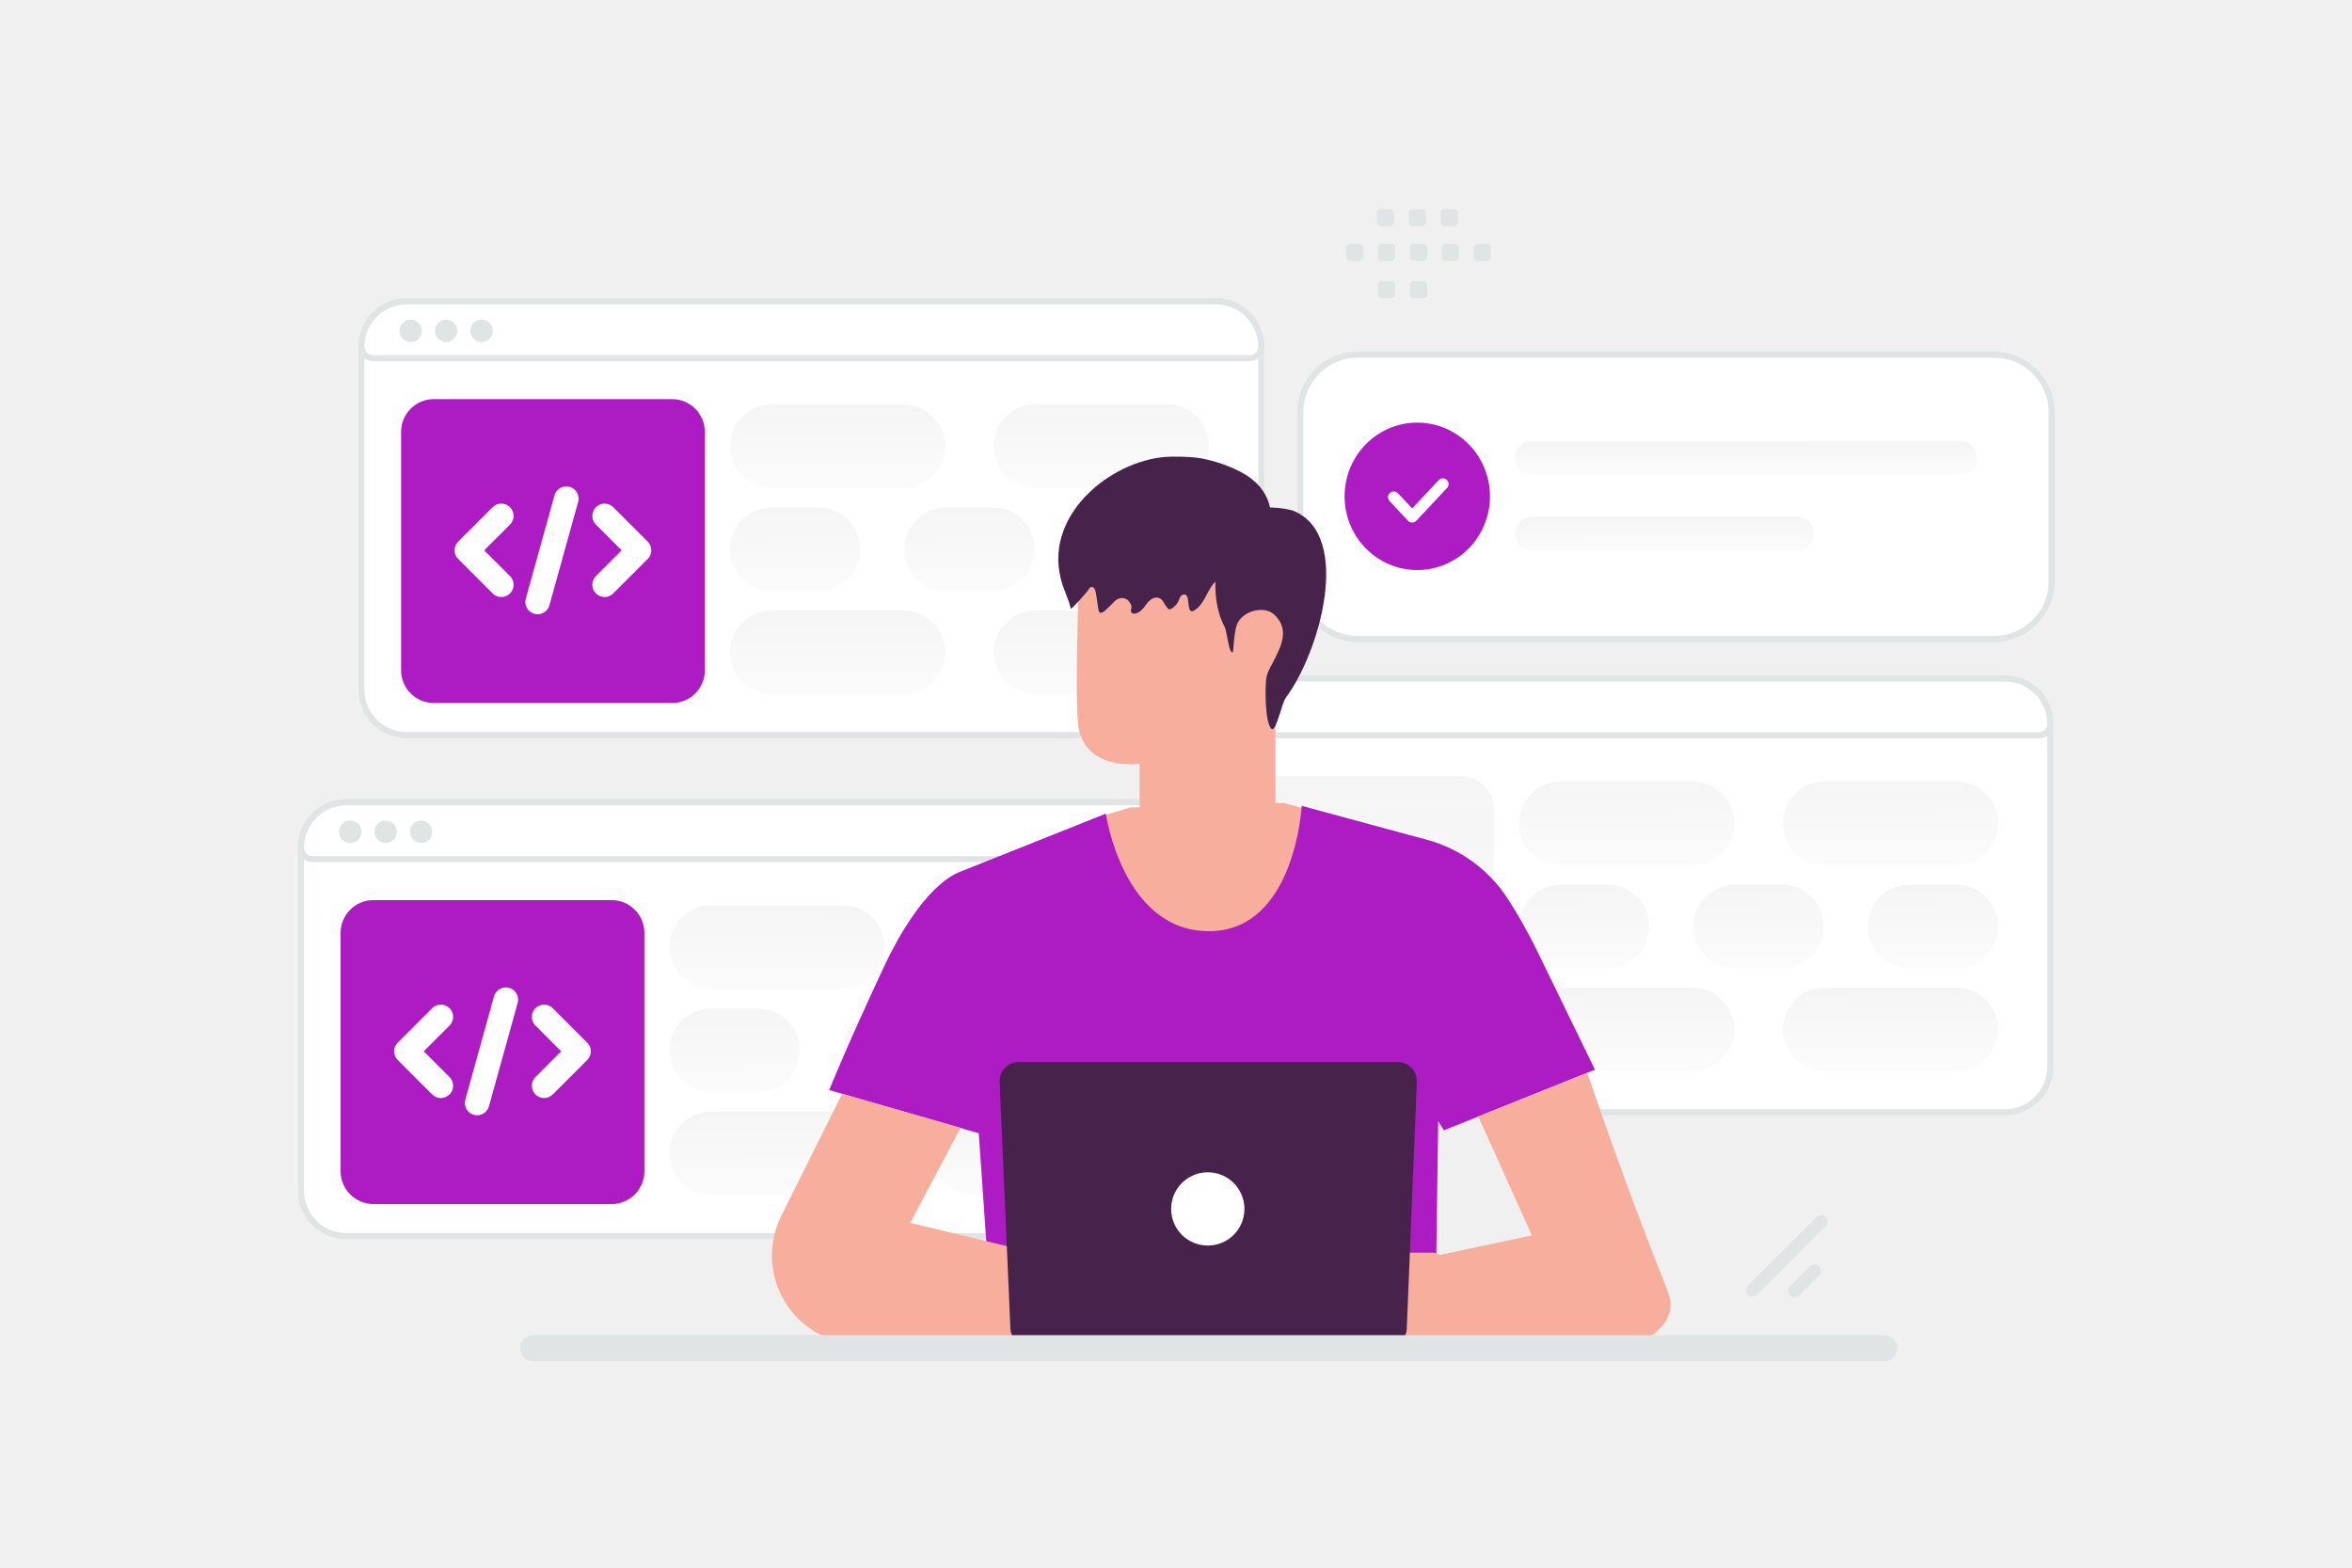
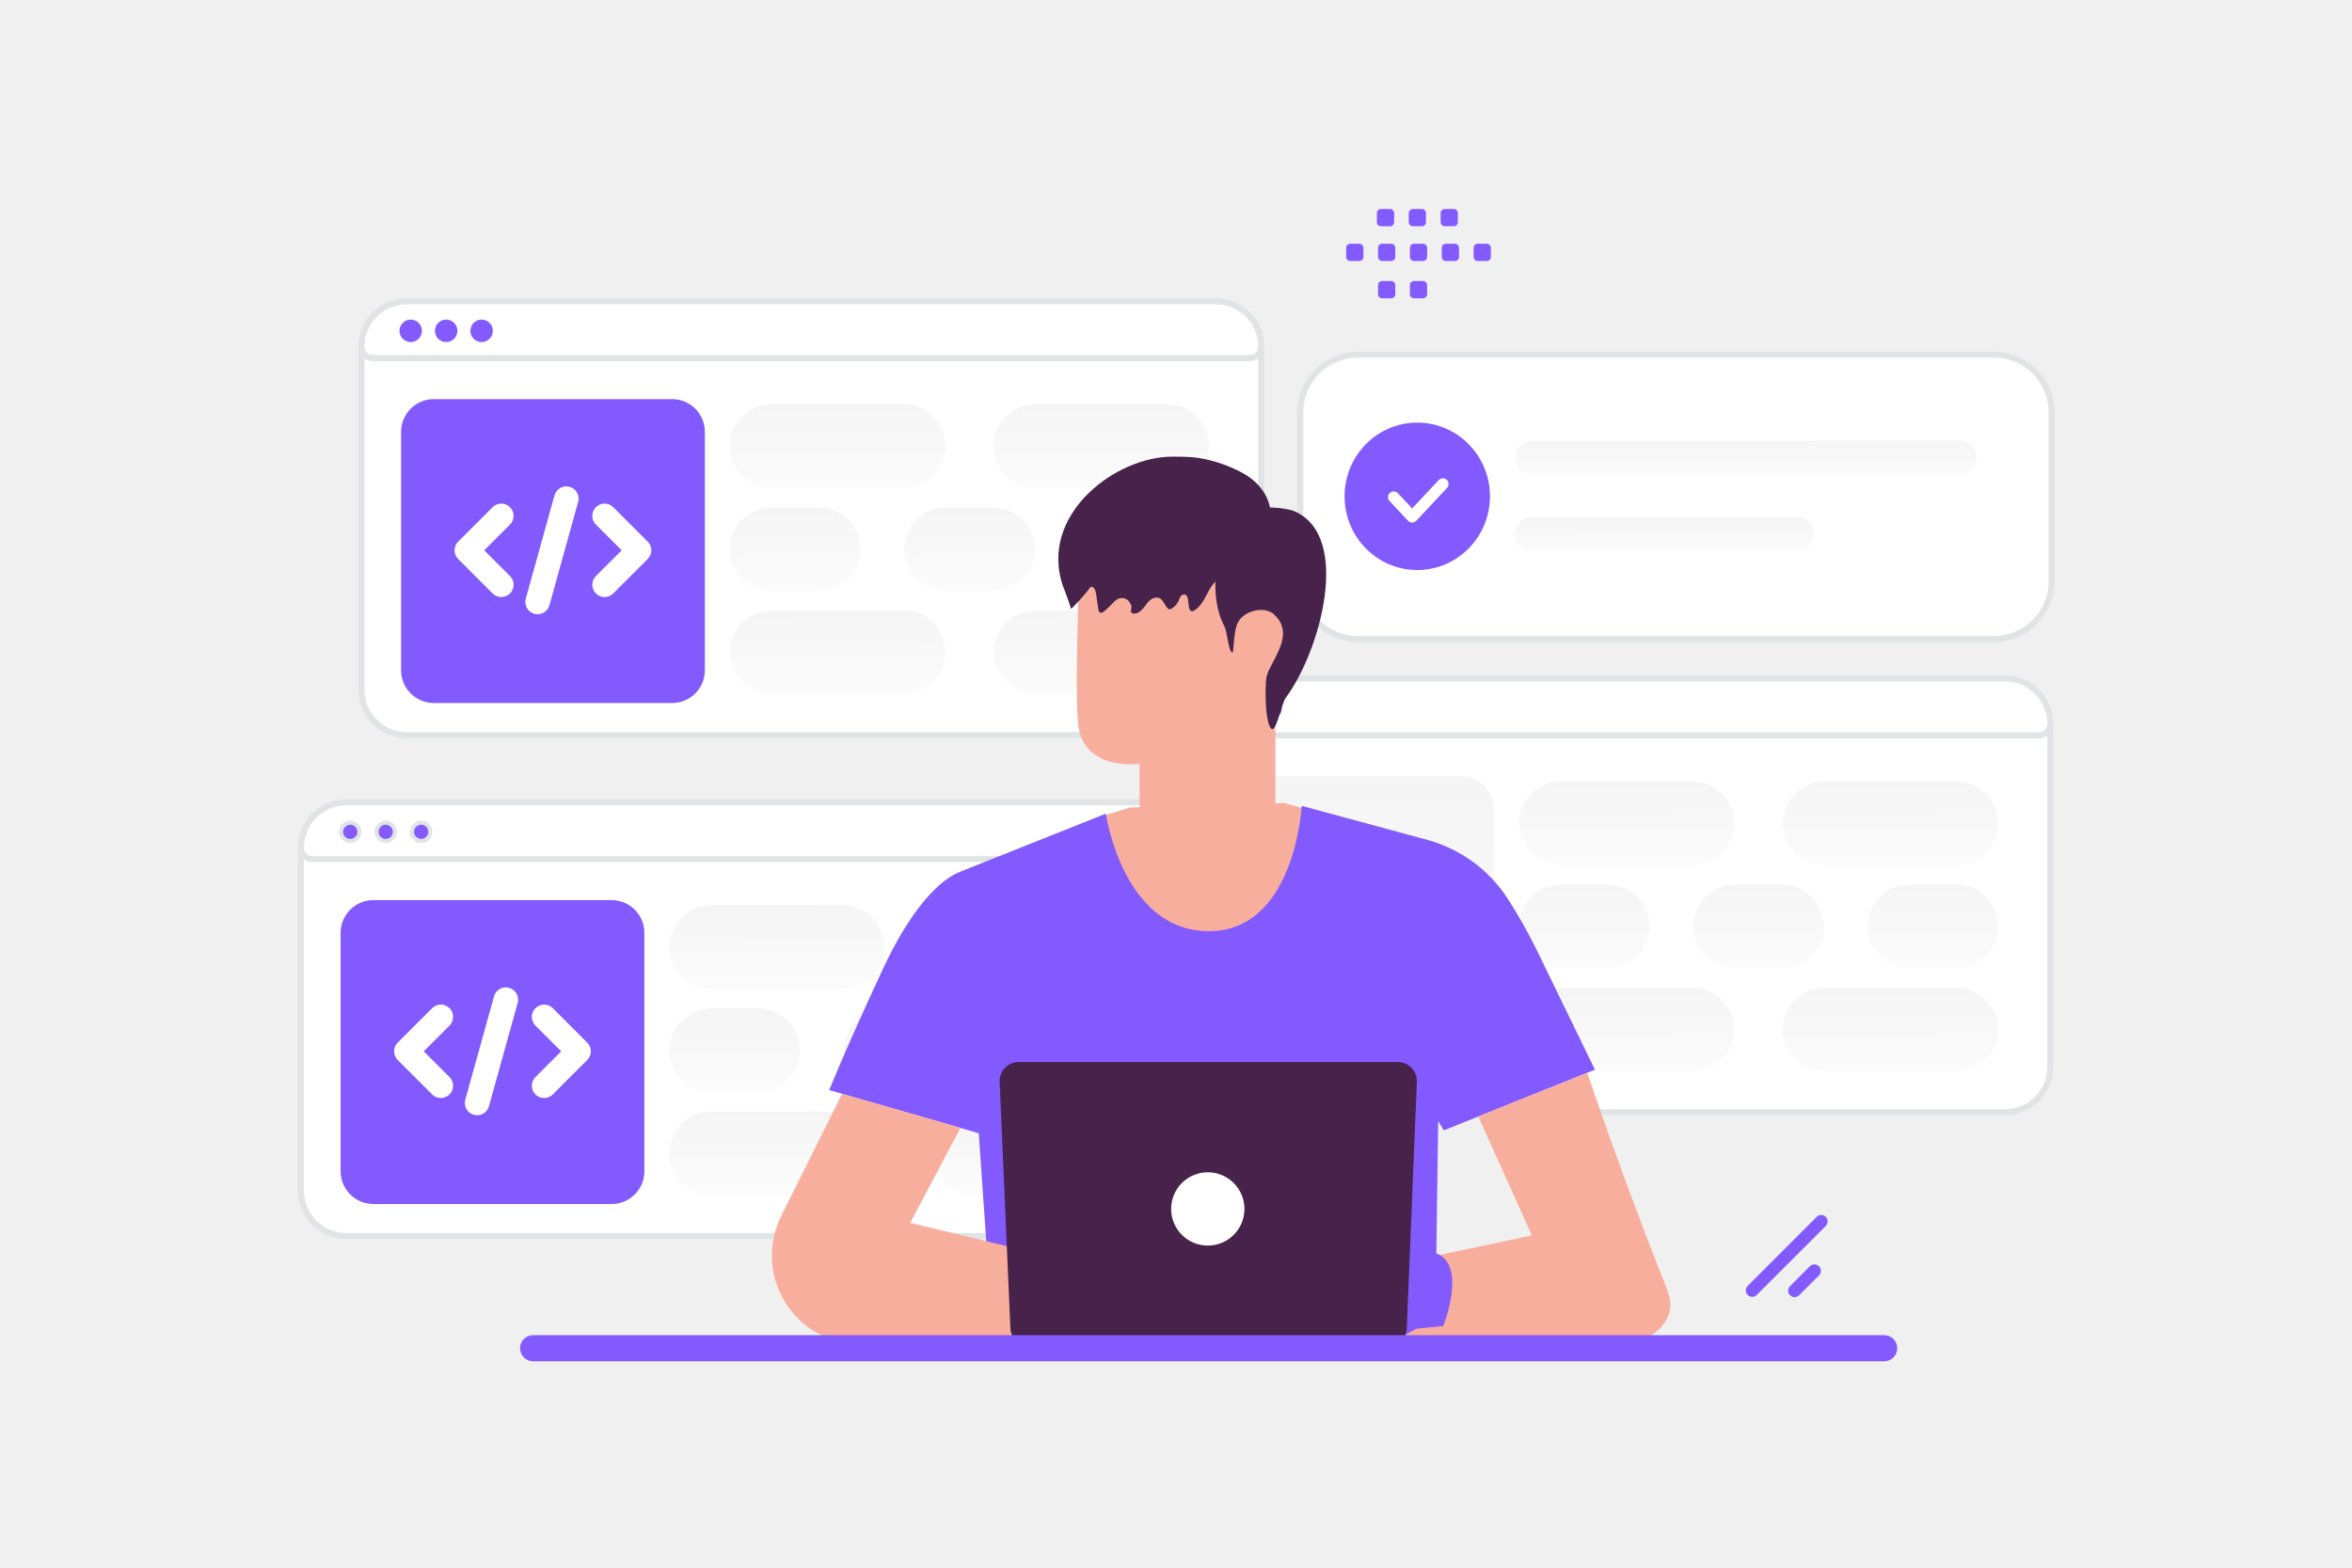
<svg xmlns="http://www.w3.org/2000/svg" width="900" height="600" viewBox="0 0 900 600" fill="none">
  <path fill="transparent" d="M0 0h900v600H0z" />
  <rect x="497.551" y="135.737" width="287.503" height="108.825" rx="22.048" fill="#fff" stroke="#E1E4E5" stroke-width="2.321" />
  <rect x="579.715" y="168.709" width="176.687" height="13.051" rx="6.525" fill="url(#a)" />
  <rect x="579.715" y="197.822" width="114.445" height="13.051" rx="6.525" fill="url(#b)" />
-   <path fill-rule="evenodd" clip-rule="evenodd" d="M542.323 218.167c-15.363 0-27.818-12.631-27.818-28.21s12.455-28.21 27.818-28.21c15.362 0 27.817 12.631 27.817 28.21s-12.455 28.21-27.817 28.21z" fill="#ac1cc2" />
+   <path fill-rule="evenodd" clip-rule="evenodd" d="M542.323 218.167c-15.363 0-27.818-12.631-27.818-28.21s12.455-28.21 27.818-28.21c15.362 0 27.817 12.631 27.817 28.21s-12.455 28.21-27.817 28.21z" fill="#835afd" />
  <path d="m552.118 185.255-11.752 12.538-7.055-7.521" stroke="#fff" stroke-width="4.381" stroke-linecap="round" stroke-linejoin="round" />
  <path d="M459.482 324.443v131.29c0 9.591-7.775 17.348-17.364 17.348H132.524c-9.589 0-17.364-7.757-17.364-17.348v-131.29c0-9.594 7.777-17.374 17.364-17.374h309.594c9.587 0 17.364 7.78 17.364 17.374z" fill="#fff" stroke="#E1E4E5" stroke-width="2.321" />
-   <path d="M234.053 460.812h-91.201c-6.905 0-12.521-5.62-12.521-12.528v-91.256c0-6.908 5.616-12.528 12.521-12.528h91.201c6.904 0 12.521 5.62 12.521 12.528v91.256c0 6.934-5.617 12.528-12.521 12.528z" fill="#ac1cc2" />
+   <path d="M234.053 460.812h-91.201c-6.905 0-12.521-5.62-12.521-12.528v-91.256c0-6.908 5.616-12.528 12.521-12.528h91.201c6.904 0 12.521 5.62 12.521 12.528v91.256c0 6.934-5.617 12.528-12.521 12.528z" fill="#835afd" />
  <path d="M459.482 324.443a4.357 4.357 0 0 1-4.357 4.356H119.517a4.357 4.357 0 0 1-4.357-4.356c0-9.594 7.777-17.374 17.364-17.374h309.594c9.587 0 17.364 7.78 17.364 17.374z" fill="#fff" stroke="#E1E4E5" stroke-width="2.321" />
-   <path d="M137.529 318.361a3.52 3.52 0 0 1-3.511 3.513 3.52 3.52 0 0 1-3.511-3.513 3.52 3.52 0 0 1 3.507-3.514c1.945.024 3.515 1.588 3.515 3.514zm13.568-.001a3.52 3.52 0 0 1-3.511 3.514 3.52 3.52 0 0 1-3.51-3.514 3.519 3.519 0 0 1 3.506-3.513c1.945.023 3.515 1.588 3.515 3.513zm13.568 0a3.52 3.52 0 0 1-3.511 3.514 3.52 3.52 0 0 1-3.511-3.514 3.52 3.52 0 0 1 3.507-3.513c1.968.023 3.515 1.585 3.515 3.513z" fill="#E1E4E5" stroke="#E1E4E5" stroke-width="1.583" />
+   <path d="M137.529 318.361a3.52 3.52 0 0 1-3.511 3.513 3.52 3.52 0 0 1-3.511-3.513 3.52 3.52 0 0 1 3.507-3.514c1.945.024 3.515 1.588 3.515 3.514zm13.568-.001a3.52 3.52 0 0 1-3.511 3.514 3.52 3.52 0 0 1-3.51-3.514 3.519 3.519 0 0 1 3.506-3.513c1.945.023 3.515 1.588 3.515 3.513zm13.568 0a3.52 3.52 0 0 1-3.511 3.514 3.52 3.52 0 0 1-3.511-3.514 3.52 3.52 0 0 1 3.507-3.513c1.968.023 3.515 1.585 3.515 3.513z" fill="#835afd" stroke="#E1E4E5" stroke-width="1.583" />
  <rect x="256.152" y="346.524" width="82.39" height="31.912" rx="15.956" fill="url(#c)" />
  <rect x="256.152" y="425.432" width="82.39" height="31.912" rx="15.956" fill="url(#d)" />
  <rect x="256.152" y="385.978" width="49.898" height="31.912" rx="15.956" fill="url(#e)" />
  <rect x="322.876" y="385.978" width="49.898" height="31.912" rx="15.956" fill="url(#f)" />
  <rect x="389.601" y="385.978" width="49.898" height="31.912" rx="15.956" fill="url(#g)" />
  <rect x="357.109" y="346.524" width="82.39" height="31.912" rx="15.956" fill="url(#h)" />
  <rect x="357.109" y="425.432" width="82.39" height="31.912" rx="15.956" fill="url(#i)" />
  <path d="m168.682 415.543-13.175-13.176 13.175-13.175m39.527 0 13.176 13.175-13.176 13.176m-14.65-32.938-10.982 39.527" stroke="#fff" stroke-width="9.389" stroke-linecap="round" stroke-linejoin="round" />
  <path d="M784.569 277.058v131.289c0 9.592-7.775 17.349-17.363 17.349H457.611c-9.589 0-17.363-7.757-17.363-17.349V277.058c0-9.594 7.776-17.375 17.363-17.375h309.595c9.586 0 17.363 7.781 17.363 17.375z" fill="#fff" stroke="#E1E4E5" stroke-width="2.321" />
  <path d="M559.14 413.427h-91.201c-6.905 0-12.521-5.62-12.521-12.529v-91.255c0-6.909 5.616-12.529 12.521-12.529h91.201c6.904 0 12.521 5.62 12.521 12.529v91.255c0 6.935-5.617 12.529-12.521 12.529z" fill="url(#j)" />
  <path d="M784.569 277.058a4.357 4.357 0 0 1-4.356 4.356H444.604a4.356 4.356 0 0 1-4.356-4.356c0-9.594 7.776-17.375 17.363-17.375h309.595c9.586 0 17.363 7.781 17.363 17.375z" fill="#fff" stroke="#E1E4E5" stroke-width="2.321" />
-   <path d="M462.616 270.975a3.52 3.52 0 0 1-3.511 3.513 3.52 3.52 0 0 1-3.511-3.513 3.52 3.52 0 0 1 3.506-3.514c1.946.024 3.516 1.588 3.516 3.514zm13.568-.001a3.52 3.52 0 0 1-3.511 3.514 3.52 3.52 0 0 1-3.511-3.514 3.52 3.52 0 0 1 3.507-3.513c1.945.023 3.515 1.588 3.515 3.513zm13.568 0a3.52 3.52 0 0 1-3.511 3.514 3.52 3.52 0 0 1-3.51-3.514 3.52 3.52 0 0 1 3.506-3.513c1.968.023 3.515 1.585 3.515 3.513z" fill="#E1E4E5" stroke="#E1E4E5" stroke-width="1.583" />
+   <path d="M462.616 270.975a3.52 3.52 0 0 1-3.511 3.513 3.52 3.52 0 0 1-3.511-3.513 3.52 3.52 0 0 1 3.506-3.514c1.946.024 3.516 1.588 3.516 3.514zm13.568-.001a3.52 3.52 0 0 1-3.511 3.514 3.52 3.52 0 0 1-3.511-3.514 3.52 3.52 0 0 1 3.507-3.513c1.945.023 3.515 1.588 3.515 3.513zm13.568 0a3.52 3.52 0 0 1-3.511 3.514 3.52 3.52 0 0 1-3.51-3.514 3.52 3.52 0 0 1 3.506-3.513c1.968.023 3.515 1.585 3.515 3.513z" fill="#835afd" stroke="#835afd" stroke-width="1.583" />
  <rect x="581.239" y="299.138" width="82.39" height="31.912" rx="15.956" fill="url(#k)" />
  <rect x="581.239" y="378.047" width="82.39" height="31.912" rx="15.956" fill="url(#l)" />
  <rect x="581.239" y="338.592" width="49.898" height="31.912" rx="15.956" fill="url(#m)" />
  <rect x="647.963" y="338.592" width="49.898" height="31.912" rx="15.956" fill="url(#n)" />
  <rect x="714.687" y="338.592" width="49.898" height="31.912" rx="15.956" fill="url(#o)" />
  <rect x="682.196" y="299.138" width="82.39" height="31.912" rx="15.956" fill="url(#p)" />
  <rect x="682.196" y="378.047" width="82.39" height="31.912" rx="15.956" fill="url(#q)" />
  <path d="m493.769 368.157-13.176-13.175 13.176-13.176m39.527 0 13.176 13.176-13.176 13.175m-14.651-32.937-10.982 39.526" stroke="#fff" stroke-width="9.389" stroke-linecap="round" stroke-linejoin="round" />
  <path d="M482.623 132.697v131.289c0 9.592-7.774 17.349-17.363 17.349H155.665c-9.588 0-17.363-7.757-17.363-17.349V132.697c0-9.594 7.777-17.375 17.363-17.375H465.26c9.587 0 17.363 7.781 17.363 17.375z" fill="#fff" stroke="#E1E4E5" stroke-width="2.321" />
-   <path d="M257.195 269.065h-91.201c-6.905 0-12.521-5.619-12.521-12.528v-91.256c0-6.908 5.616-12.528 12.521-12.528h91.201c6.904 0 12.521 5.62 12.521 12.528v91.256c0 6.935-5.617 12.528-12.521 12.528z" fill="#ac1cc2" />
+   <path d="M257.195 269.065h-91.201c-6.905 0-12.521-5.619-12.521-12.528v-91.256c0-6.908 5.616-12.528 12.521-12.528h91.201c6.904 0 12.521 5.62 12.521 12.528v91.256c0 6.935-5.617 12.528-12.521 12.528z" fill="#835afd" />
  <path d="M482.623 132.697a4.356 4.356 0 0 1-4.356 4.356H142.658a4.357 4.357 0 0 1-4.356-4.356c0-9.594 7.777-17.375 17.363-17.375H465.26c9.587 0 17.363 7.781 17.363 17.375z" fill="#fff" stroke="#E1E4E5" stroke-width="2.321" />
-   <path d="M160.671 126.613a3.52 3.52 0 0 1-3.511 3.514 3.52 3.52 0 0 1-3.511-3.514 3.52 3.52 0 0 1 3.507-3.513c1.945.024 3.515 1.588 3.515 3.513zm13.569.001a3.52 3.52 0 0 1-3.511 3.513 3.52 3.52 0 0 1-3.511-3.513 3.52 3.52 0 0 1 3.506-3.514c1.946.024 3.516 1.588 3.516 3.514zm13.567 0a3.52 3.52 0 0 1-3.511 3.513 3.52 3.52 0 0 1-3.51-3.513 3.52 3.52 0 0 1 3.506-3.514c1.968.024 3.515 1.585 3.515 3.514z" fill="#E1E4E5" stroke="#E1E4E5" stroke-width="1.583" />
+   <path d="M160.671 126.613a3.52 3.52 0 0 1-3.511 3.514 3.52 3.52 0 0 1-3.511-3.514 3.52 3.52 0 0 1 3.507-3.513c1.945.024 3.515 1.588 3.515 3.513zm13.569.001a3.52 3.52 0 0 1-3.511 3.513 3.52 3.52 0 0 1-3.511-3.513 3.52 3.52 0 0 1 3.506-3.514c1.946.024 3.516 1.588 3.516 3.514zm13.567 0a3.52 3.52 0 0 1-3.511 3.513 3.52 3.52 0 0 1-3.51-3.513 3.52 3.52 0 0 1 3.506-3.514c1.968.024 3.515 1.585 3.515 3.514z" fill="#835afd" stroke="#835afd" stroke-width="1.583" />
  <rect x="279.294" y="154.777" width="82.39" height="31.912" rx="15.956" fill="url(#r)" />
  <rect x="279.294" y="233.686" width="82.39" height="31.912" rx="15.956" fill="url(#s)" />
  <rect x="279.294" y="194.231" width="49.898" height="31.912" rx="15.956" fill="url(#t)" />
  <rect x="346.019" y="194.231" width="49.898" height="31.912" rx="15.956" fill="url(#u)" />
  <rect x="412.743" y="194.231" width="49.898" height="31.912" rx="15.956" fill="url(#v)" />
  <rect x="380.251" y="154.777" width="82.39" height="31.912" rx="15.956" fill="url(#w)" />
  <rect x="380.251" y="233.686" width="82.39" height="31.912" rx="15.956" fill="url(#x)" />
  <path d="m191.824 223.796-13.175-13.175 13.175-13.176m39.527 0 13.176 13.176-13.176 13.175m-14.65-32.938-10.982 39.527" stroke="#fff" stroke-width="9.389" stroke-linecap="round" stroke-linejoin="round" />
  <path d="m418.888 313.175 13.538-4.118 58.854-1.732 13.273 3.623-1.732 32.343-30.028 19.159-29.126-.583-18.31-16.684-4.065-16.543-2.404-15.465z" fill="#F8AE9D" />
-   <path d="M588.805 365.188c-4.26-8.783-8.342-15.835-11.983-21.403a53.345 53.345 0 0 0-30.717-22.357l-48.002-13.008s-2.492 47.967-35.507 47.967-39.448-44.98-39.448-44.98l-55.549 22.163c-1.909.742-14.793 5.196-29.78 37.345-14.281 30.611-20.52 46.287-20.52 46.287l57.228 16.526 3.57 51.466-1.219 29.391 173.698-.389-.972-33.598.725-51.519 2.174 3.517 57.811-23.188s-7.441-15.27-21.509-44.22z" fill="#ac1cc2" />
+   <path d="M588.805 365.188c-4.26-8.783-8.342-15.835-11.983-21.403a53.345 53.345 0 0 0-30.717-22.357l-48.002-13.008s-2.492 47.967-35.507 47.967-39.448-44.98-39.448-44.98l-55.549 22.163c-1.909.742-14.793 5.196-29.78 37.345-14.281 30.611-20.52 46.287-20.52 46.287l57.228 16.526 3.57 51.466-1.219 29.391 173.698-.389-.972-33.598.725-51.519 2.174 3.517 57.811-23.188s-7.441-15.27-21.509-44.22z" fill="#835afd" />
  <path d="M456.987 330.287c14.088-.259 30.092-27.739 30.092-27.739l.919-70.587c.736-20.33-11.911-37.652-34.705-37.748l-2.116.096c-21.216 1.011-38.017 16.378-38.584 35.314-.536 17.622-.858 37.091-.168 46.497 1.441 19.469 23.653 16.183 23.653 16.183.046 0-.061 9.807 0 15.536.168 12.865 15.253 22.886 20.909 22.448z" fill="#F8AE9D" />
  <path d="M480.959 235.833c.388-.184 15.562-5.252 15.901 9.736.339 14.989-15.546 12.225-15.578 11.795-.032-.43-.323-21.531-.323-21.531zM322.231 418.635l-23.277 46.712a34.065 34.065 0 0 0-3.535 16.843c.884 18.133 15.854 32.396 34.005 32.396l67.297-1.058 2.373-33.265-50.794-12.248 19.246-36.39-45.315-12.99zm285.132-8.041s14.439 42.894 30.187 81.882c.318.778.671 2.227.954 3.023 3.552 9.667-7.14 19.087-17.939 19.087l-91.003-.159v-29.586l56.61-12.018-20.502-45.528 41.693-16.701z" fill="#F8AE9D" />
-   <path d="M424.968 483.48c.017.106 2.085-.548 5.532-.76 3.428-.23 8.289.159 13.131 2.227 4.843 2.068 8.501 5.302 10.693 7.935 2.227 2.634 3.181 4.595 3.27 4.525.035-.018-.177-.513-.654-1.361a26.731 26.731 0 0 0-2.316-3.411c-2.156-2.74-5.832-6.098-10.781-8.201-4.948-2.103-9.915-2.456-13.379-2.103a25.339 25.339 0 0 0-4.065.689c-.936.23-1.449.424-1.431.46zm3.11-7.158c.036.141 2.139-.901 5.762-1.007 3.606-.16 8.678.936 13.415 3.799 4.736 2.881 8.289 6.522 10.798 9.138 1.202 1.272 2.192 2.333 2.969 3.146.707.742 1.096 1.149 1.132 1.113.035-.018-.319-.477-.973-1.255a105.506 105.506 0 0 0-2.827-3.269c-2.457-2.687-5.992-6.416-10.817-9.35-4.825-2.916-10.038-3.976-13.715-3.711-1.838.106-3.305.442-4.277.777-.495.142-.848.318-1.095.425-.248.106-.372.176-.372.194z" fill="#EB996E" />
-   <path d="M548.702 479.414h-13.061s-29.48-10.657-35.542-9.632c-5.461.919-25.45 14.192-29.374 16.825-.442.301-.76.707-.954 1.202a4.281 4.281 0 0 0 2.386 5.444l.406.177-.176.6a7.146 7.146 0 0 0-.301 2.386c.141 2.811 3.924 3.659 5.355 1.238l-.76 1.343a3.342 3.342 0 0 0-.424 1.785l.071 1.219a3.28 3.28 0 0 0 2.262 2.934 3.243 3.243 0 0 0 3.429-.901c2.527-2.793 8.006-8.378 11.718-8.996 3.287-.548 8.783-.619 12.106-.601a4.078 4.078 0 0 1 3.8 2.616c-2.192.159-17.515 8.147-22.941 11.01-1.679.884-2.934 2.475-3.146 4.366-.194 1.697.654 3.482 4.012 2.686 7.211-1.679 20.166-7.635 20.166-7.635s6.681-1.909 11.011 1.149c6.097 4.295 8.89 5.868 14.121 4.136 5.232-1.732 9.085-4.224 9.085-4.224l10.304-1.025c.035 0 9.773-24.355-3.553-28.102z" fill="#F8AE9D" />
-   <path d="M509.766 484.398c-.018.106-2.085-.547-5.532-.76-3.429-.229-8.289.16-13.131 2.227-4.843 2.068-8.502 5.302-10.693 7.936-2.227 2.633-3.181 4.595-3.27 4.524-.035-.017.177-.512.654-1.361a26.598 26.598 0 0 1 2.315-3.411c2.157-2.739 5.833-6.097 10.781-8.2 4.949-2.103 9.915-2.457 13.38-2.103 1.732.159 3.128.441 4.064.689.937.247 1.45.424 1.432.459zm-3.111-7.157c-.035.141-2.138-.902-5.761-1.008-3.606-.159-8.678.937-13.415 3.8-4.736 2.881-8.289 6.522-10.798 9.137-1.202 1.273-2.192 2.333-2.97 3.146-.707.743-1.095 1.149-1.131 1.114-.035-.018.318-.477.972-1.255.654-.795 1.609-1.909 2.828-3.27 2.457-2.686 5.991-6.415 10.816-9.349 4.825-2.916 10.039-3.977 13.715-3.712 1.838.106 3.305.442 4.277.778.495.141.849.318 1.096.424.248.106.371.177.371.195z" fill="#EB996E" />
+   <path d="M424.968 483.48c.017.106 2.085-.548 5.532-.76 3.428-.23 8.289.159 13.131 2.227 4.843 2.068 8.501 5.302 10.693 7.935 2.227 2.634 3.181 4.595 3.27 4.525.035-.018-.177-.513-.654-1.361a26.731 26.731 0 0 0-2.316-3.411c-2.156-2.74-5.832-6.098-10.781-8.201-4.948-2.103-9.915-2.456-13.379-2.103a25.339 25.339 0 0 0-4.065.689c-.936.23-1.449.424-1.431.46zm3.11-7.158c.036.141 2.139-.901 5.762-1.007 3.606-.16 8.678.936 13.415 3.799 4.736 2.881 8.289 6.522 10.798 9.138 1.202 1.272 2.192 2.333 2.969 3.146.707.742 1.096 1.149 1.132 1.113.035-.018-.319-.477-.973-1.255a105.506 105.506 0 0 0-2.827-3.269c-2.457-2.687-5.992-6.416-10.817-9.35-4.825-2.916-10.038-3.976-13.715-3.711-1.838.106-3.305.442-4.277.777-.495.142-.848.318-1.095.425-.248.106-.372.176-.372.194z" fill="#835afd" />
+   <path d="M548.702 479.414h-13.061s-29.48-10.657-35.542-9.632c-5.461.919-25.45 14.192-29.374 16.825-.442.301-.76.707-.954 1.202a4.281 4.281 0 0 0 2.386 5.444l.406.177-.176.6a7.146 7.146 0 0 0-.301 2.386c.141 2.811 3.924 3.659 5.355 1.238l-.76 1.343a3.342 3.342 0 0 0-.424 1.785l.071 1.219a3.28 3.28 0 0 0 2.262 2.934 3.243 3.243 0 0 0 3.429-.901c2.527-2.793 8.006-8.378 11.718-8.996 3.287-.548 8.783-.619 12.106-.601a4.078 4.078 0 0 1 3.8 2.616c-2.192.159-17.515 8.147-22.941 11.01-1.679.884-2.934 2.475-3.146 4.366-.194 1.697.654 3.482 4.012 2.686 7.211-1.679 20.166-7.635 20.166-7.635s6.681-1.909 11.011 1.149c6.097 4.295 8.89 5.868 14.121 4.136 5.232-1.732 9.085-4.224 9.085-4.224l10.304-1.025c.035 0 9.773-24.355-3.553-28.102z" fill="#835afd" />
+   <path d="M509.766 484.398c-.018.106-2.085-.547-5.532-.76-3.429-.229-8.289.16-13.131 2.227-4.843 2.068-8.502 5.302-10.693 7.936-2.227 2.633-3.181 4.595-3.27 4.524-.035-.017.177-.512.654-1.361a26.598 26.598 0 0 1 2.315-3.411c2.157-2.739 5.833-6.097 10.781-8.2 4.949-2.103 9.915-2.457 13.38-2.103 1.732.159 3.128.441 4.064.689.937.247 1.45.424 1.432.459zm-3.111-7.157c-.035.141-2.138-.902-5.761-1.008-3.606-.159-8.678.937-13.415 3.8-4.736 2.881-8.289 6.522-10.798 9.137-1.202 1.273-2.192 2.333-2.97 3.146-.707.743-1.095 1.149-1.131 1.114-.035-.018.318-.477.972-1.255.654-.795 1.609-1.909 2.828-3.27 2.457-2.686 5.991-6.415 10.816-9.349 4.825-2.916 10.039-3.977 13.715-3.712 1.838.106 3.305.442 4.277.778.495.141.849.318 1.096.424.248.106.371.177.371.195z" fill="#835afd" />
  <path d="M531.029 515.416H393.898a7.263 7.263 0 0 1-7.264-6.964l-4.118-94.378c-.177-4.135 3.128-7.6 7.264-7.6h145.102c4.135 0 7.44 3.447 7.281 7.583l-3.853 94.395c-.159 3.889-3.375 6.964-7.281 6.964z" fill="#47234C" />
  <path d="M476.188 462.692c0 7.754-6.27 14.023-14.024 14.023s-14.023-6.269-14.023-14.023 6.269-14.024 14.023-14.024 14.024 6.303 14.024 14.024z" fill="#fff" />
  <path fill="#F8AE9D" d="M475.657 263.141h12.372v53.021h-12.372z" />
  <path d="M480.513 215.764c-2.229 2.877-6.161 3.511-9.399 4.08-4.354.764-6.508 2.356-8.768 6.63-1.431 2.731-2.862 5.721-5.423 7.2-2.082 1.207-2.006-1.871-2.336-4.255a5.494 5.494 0 0 0-.128-.627c-.504-1.903-2.529-1.578-3.124.299-.542 1.69-1.702 3.12-3.179 3.917-.241.13-.497.243-.753.195-.346-.049-.617-.374-.843-.667-.474-.612-.944-1.39-1.43-2.214-1.597-2.708-4.62-1.74-6.404.849-1.114 1.609-2.44 3.267-4.263 3.641-.587.13-1.325.032-1.596-.537-.347-.698.195-1.397.105-2.112-.075-.667-.362-.959-.678-1.528-1.241-2.207-4.082-2.287-5.828-.454a64.452 64.452 0 0 1-3.798 3.672c-.557.487-1.371.975-1.928.487-.301-.26-.376-.698-.437-1.121-.316-2.064-.617-4.128-.934-6.192-.18-1.154-.798-2.665-1.853-2.373-.512.147-.813.683-1.099 1.17-.347.618-6.538 7.655-6.658 7.119-.965-3.998-2.938-7.639-3.902-11.637-6.236-25.726 21.436-46.415 42.57-46.529 4.7-.032 8.994.044 13.558 1.133 4.866 1.17 10.002 3.028 14.416 5.644 6.191 3.657 10.876 10.304 9.671 18.235" fill="#47234C" />
  <path d="M469.398 207.068c-3.109 3.414-3.933 8.218-4.222 12.756-.427 6.844.152 13.954 3.414 20.029.93 1.73 1.616 10.288 3.049 9.815.458-.147.381-6.784 1.586-10.362 1.859-5.543 10.427-7.656 14.283-4.153 6.159 5.572 2.546 12.342.503 16.555-1.219 2.543-3.155 5.396-3.491 8.086-.411 3.444-.533 15.994 1.784 18.92 1.936 2.454 3.994-9.401 5.747-11.736 12.973-17.398 25.412-61.699 3.262-71.307-3.369-1.464-13.765-2.217-16.921-.355" fill="#47234C" />
-   <path fill-rule="evenodd" clip-rule="evenodd" d="M568.947 99.883h-3.516c-.85 0-1.534-.692-1.534-1.535v-3.515c0-.85.691-1.535 1.534-1.535h3.516a1.54 1.54 0 0 1 1.534 1.535v3.515a1.53 1.53 0 0 1-1.534 1.535zm-12.189 0h-3.516a1.54 1.54 0 0 1-1.534-1.535v-3.515c0-.85.692-1.535 1.534-1.535h3.516a1.54 1.54 0 0 1 1.534 1.535v3.515a1.54 1.54 0 0 1-1.534 1.535zm-12.197 0h-3.516a1.54 1.54 0 0 1-1.534-1.535v-3.515c0-.85.691-1.535 1.534-1.535h3.516a1.54 1.54 0 0 1 1.534 1.535v3.515a1.53 1.53 0 0 1-1.534 1.535zm-12.19 0h-3.516a1.54 1.54 0 0 1-1.534-1.535v-3.515c0-.85.692-1.535 1.534-1.535h3.516c.85 0 1.542.692 1.542 1.535v3.515a1.552 1.552 0 0 1-1.542 1.535zm-12.189 0h-3.516c-.85 0-1.541-.692-1.541-1.535v-3.515c0-.85.691-1.535 1.541-1.535h3.516a1.54 1.54 0 0 1 1.535 1.535v3.515a1.54 1.54 0 0 1-1.535 1.535zm36.129-13.291h-3.515a1.54 1.54 0 0 1-1.535-1.535v-3.523A1.54 1.54 0 0 1 552.796 80h3.515c.85 0 1.535.692 1.535 1.534v3.516a1.533 1.533 0 0 1-1.535 1.542zm-12.189 0h-3.516a1.54 1.54 0 0 1-1.534-1.535v-3.523A1.54 1.54 0 0 1 540.606 80h3.516a1.54 1.54 0 0 1 1.534 1.534v3.516a1.532 1.532 0 0 1-1.534 1.542zm-12.189 0h-3.516c-.85 0-1.542-.692-1.542-1.535v-3.523c0-.842.692-1.534 1.542-1.534h3.516a1.54 1.54 0 0 1 1.534 1.534v3.516c0 .85-.691 1.542-1.534 1.542zm12.628 27.57h-3.516a1.54 1.54 0 0 1-1.534-1.535v-3.515c0-.85.691-1.535 1.534-1.535h3.516a1.54 1.54 0 0 1 1.534 1.535v3.515a1.531 1.531 0 0 1-1.534 1.535zm-12.19 0h-3.516a1.54 1.54 0 0 1-1.534-1.535v-3.515c0-.85.692-1.535 1.534-1.535h3.516c.85 0 1.542.692 1.542 1.535v3.515a1.552 1.552 0 0 1-1.542 1.535z" fill="#E1E4E5" />
-   <rect x="199" y="511" width="527" height="10" rx="5" fill="#E1E4E5" />
-   <rect x="667.014" y="493.877" width="42.252" height="4.923" rx="2.461" transform="rotate(-45 667.014 493.877)" fill="#E1E4E5" />
-   <rect x="683.214" y="493.992" width="15.688" height="4.923" rx="2.461" transform="rotate(-45 683.214 493.992)" fill="#E1E4E5" />
+   <path fill-rule="evenodd" clip-rule="evenodd" d="M568.947 99.883h-3.516c-.85 0-1.534-.692-1.534-1.535v-3.515c0-.85.691-1.535 1.534-1.535h3.516a1.54 1.54 0 0 1 1.534 1.535v3.515a1.53 1.53 0 0 1-1.534 1.535zm-12.189 0h-3.516a1.54 1.54 0 0 1-1.534-1.535v-3.515c0-.85.692-1.535 1.534-1.535h3.516a1.54 1.54 0 0 1 1.534 1.535v3.515a1.54 1.54 0 0 1-1.534 1.535zm-12.197 0h-3.516a1.54 1.54 0 0 1-1.534-1.535v-3.515c0-.85.691-1.535 1.534-1.535h3.516a1.54 1.54 0 0 1 1.534 1.535v3.515a1.53 1.53 0 0 1-1.534 1.535zm-12.19 0h-3.516a1.54 1.54 0 0 1-1.534-1.535v-3.515c0-.85.692-1.535 1.534-1.535h3.516c.85 0 1.542.692 1.542 1.535v3.515a1.552 1.552 0 0 1-1.542 1.535zm-12.189 0h-3.516c-.85 0-1.541-.692-1.541-1.535v-3.515c0-.85.691-1.535 1.541-1.535h3.516a1.54 1.54 0 0 1 1.535 1.535v3.515a1.54 1.54 0 0 1-1.535 1.535zm36.129-13.291h-3.515a1.54 1.54 0 0 1-1.535-1.535v-3.523A1.54 1.54 0 0 1 552.796 80h3.515c.85 0 1.535.692 1.535 1.534v3.516a1.533 1.533 0 0 1-1.535 1.542zm-12.189 0h-3.516a1.54 1.54 0 0 1-1.534-1.535v-3.523A1.54 1.54 0 0 1 540.606 80h3.516a1.54 1.54 0 0 1 1.534 1.534v3.516a1.532 1.532 0 0 1-1.534 1.542zm-12.189 0h-3.516c-.85 0-1.542-.692-1.542-1.535v-3.523c0-.842.692-1.534 1.542-1.534h3.516a1.54 1.54 0 0 1 1.534 1.534v3.516c0 .85-.691 1.542-1.534 1.542zm12.628 27.57h-3.516a1.54 1.54 0 0 1-1.534-1.535v-3.515c0-.85.691-1.535 1.534-1.535h3.516a1.54 1.54 0 0 1 1.534 1.535v3.515a1.531 1.531 0 0 1-1.534 1.535zm-12.19 0h-3.516a1.54 1.54 0 0 1-1.534-1.535v-3.515c0-.85.692-1.535 1.534-1.535h3.516c.85 0 1.542.692 1.542 1.535v3.515a1.552 1.552 0 0 1-1.542 1.535z" fill="#835afd" />
+   <rect x="199" y="511" width="527" height="10" rx="5" fill="#835afd" />
+   <rect x="667.014" y="493.877" width="42.252" height="4.923" rx="2.461" transform="rotate(-45 667.014 493.877)" fill="#835afd" />
+   <rect x="683.214" y="493.992" width="15.688" height="4.923" rx="2.461" transform="rotate(-45 683.214 493.992)" fill="#835afd" />
  <defs>
    <linearGradient id="m" x1="607.252" y1="388.396" x2="606.622" y2="303.871" gradientUnits="userSpaceOnUse">
      <stop stop-color="#fff" />
      <stop offset="1" stop-color="#EEE" />
    </linearGradient>
    <linearGradient id="a" x1="671.826" y1="189.077" x2="671.796" y2="154.507" gradientUnits="userSpaceOnUse">
      <stop stop-color="#fff" />
      <stop offset="1" stop-color="#EEE" />
    </linearGradient>
    <linearGradient id="c" x1="299.104" y1="396.327" x2="298.723" y2="311.8" gradientUnits="userSpaceOnUse">
      <stop stop-color="#fff" />
      <stop offset="1" stop-color="#EEE" />
    </linearGradient>
    <linearGradient id="d" x1="299.104" y1="475.236" x2="298.723" y2="390.708" gradientUnits="userSpaceOnUse">
      <stop stop-color="#fff" />
      <stop offset="1" stop-color="#EEE" />
    </linearGradient>
    <linearGradient id="e" x1="282.165" y1="435.781" x2="281.536" y2="351.257" gradientUnits="userSpaceOnUse">
      <stop stop-color="#fff" />
      <stop offset="1" stop-color="#EEE" />
    </linearGradient>
    <linearGradient id="f" x1="348.889" y1="435.781" x2="348.26" y2="351.257" gradientUnits="userSpaceOnUse">
      <stop stop-color="#fff" />
      <stop offset="1" stop-color="#EEE" />
    </linearGradient>
    <linearGradient id="g" x1="415.614" y1="435.781" x2="414.985" y2="351.257" gradientUnits="userSpaceOnUse">
      <stop stop-color="#fff" />
      <stop offset="1" stop-color="#EEE" />
    </linearGradient>
    <linearGradient id="h" x1="400.061" y1="396.327" x2="399.68" y2="311.8" gradientUnits="userSpaceOnUse">
      <stop stop-color="#fff" />
      <stop offset="1" stop-color="#EEE" />
    </linearGradient>
    <linearGradient id="i" x1="400.061" y1="475.236" x2="399.68" y2="390.708" gradientUnits="userSpaceOnUse">
      <stop stop-color="#fff" />
      <stop offset="1" stop-color="#EEE" />
    </linearGradient>
    <linearGradient id="j" x1="516.018" y1="478.638" x2="512.429" y2="170.586" gradientUnits="userSpaceOnUse">
      <stop stop-color="#fff" />
      <stop offset="1" stop-color="#EEE" />
    </linearGradient>
    <linearGradient id="k" x1="624.19" y1="348.941" x2="623.809" y2="264.414" gradientUnits="userSpaceOnUse">
      <stop stop-color="#fff" />
      <stop offset="1" stop-color="#EEE" />
    </linearGradient>
    <linearGradient id="l" x1="624.19" y1="427.85" x2="623.809" y2="343.323" gradientUnits="userSpaceOnUse">
      <stop stop-color="#fff" />
      <stop offset="1" stop-color="#EEE" />
    </linearGradient>
    <linearGradient id="b" x1="639.377" y1="218.19" x2="639.332" y2="183.621" gradientUnits="userSpaceOnUse">
      <stop stop-color="#fff" />
      <stop offset="1" stop-color="#EEE" />
    </linearGradient>
    <linearGradient id="n" x1="673.976" y1="388.396" x2="673.347" y2="303.871" gradientUnits="userSpaceOnUse">
      <stop stop-color="#fff" />
      <stop offset="1" stop-color="#EEE" />
    </linearGradient>
    <linearGradient id="o" x1="740.7" y1="388.396" x2="740.071" y2="303.871" gradientUnits="userSpaceOnUse">
      <stop stop-color="#fff" />
      <stop offset="1" stop-color="#EEE" />
    </linearGradient>
    <linearGradient id="p" x1="725.148" y1="348.941" x2="724.766" y2="264.414" gradientUnits="userSpaceOnUse">
      <stop stop-color="#fff" />
      <stop offset="1" stop-color="#EEE" />
    </linearGradient>
    <linearGradient id="q" x1="725.148" y1="427.85" x2="724.766" y2="343.323" gradientUnits="userSpaceOnUse">
      <stop stop-color="#fff" />
      <stop offset="1" stop-color="#EEE" />
    </linearGradient>
    <linearGradient id="r" x1="322.246" y1="204.58" x2="321.865" y2="120.053" gradientUnits="userSpaceOnUse">
      <stop stop-color="#fff" />
      <stop offset="1" stop-color="#EEE" />
    </linearGradient>
    <linearGradient id="s" x1="322.246" y1="283.489" x2="321.865" y2="198.961" gradientUnits="userSpaceOnUse">
      <stop stop-color="#fff" />
      <stop offset="1" stop-color="#EEE" />
    </linearGradient>
    <linearGradient id="t" x1="305.307" y1="244.034" x2="304.678" y2="159.51" gradientUnits="userSpaceOnUse">
      <stop stop-color="#fff" />
      <stop offset="1" stop-color="#EEE" />
    </linearGradient>
    <linearGradient id="u" x1="372.032" y1="244.034" x2="371.402" y2="159.51" gradientUnits="userSpaceOnUse">
      <stop stop-color="#fff" />
      <stop offset="1" stop-color="#EEE" />
    </linearGradient>
    <linearGradient id="v" x1="438.756" y1="244.034" x2="438.127" y2="159.51" gradientUnits="userSpaceOnUse">
      <stop stop-color="#fff" />
      <stop offset="1" stop-color="#EEE" />
    </linearGradient>
    <linearGradient id="w" x1="423.203" y1="204.58" x2="422.822" y2="120.053" gradientUnits="userSpaceOnUse">
      <stop stop-color="#fff" />
      <stop offset="1" stop-color="#EEE" />
    </linearGradient>
    <linearGradient id="x" x1="423.203" y1="283.489" x2="422.822" y2="198.961" gradientUnits="userSpaceOnUse">
      <stop stop-color="#fff" />
      <stop offset="1" stop-color="#EEE" />
    </linearGradient>
  </defs>
</svg>
